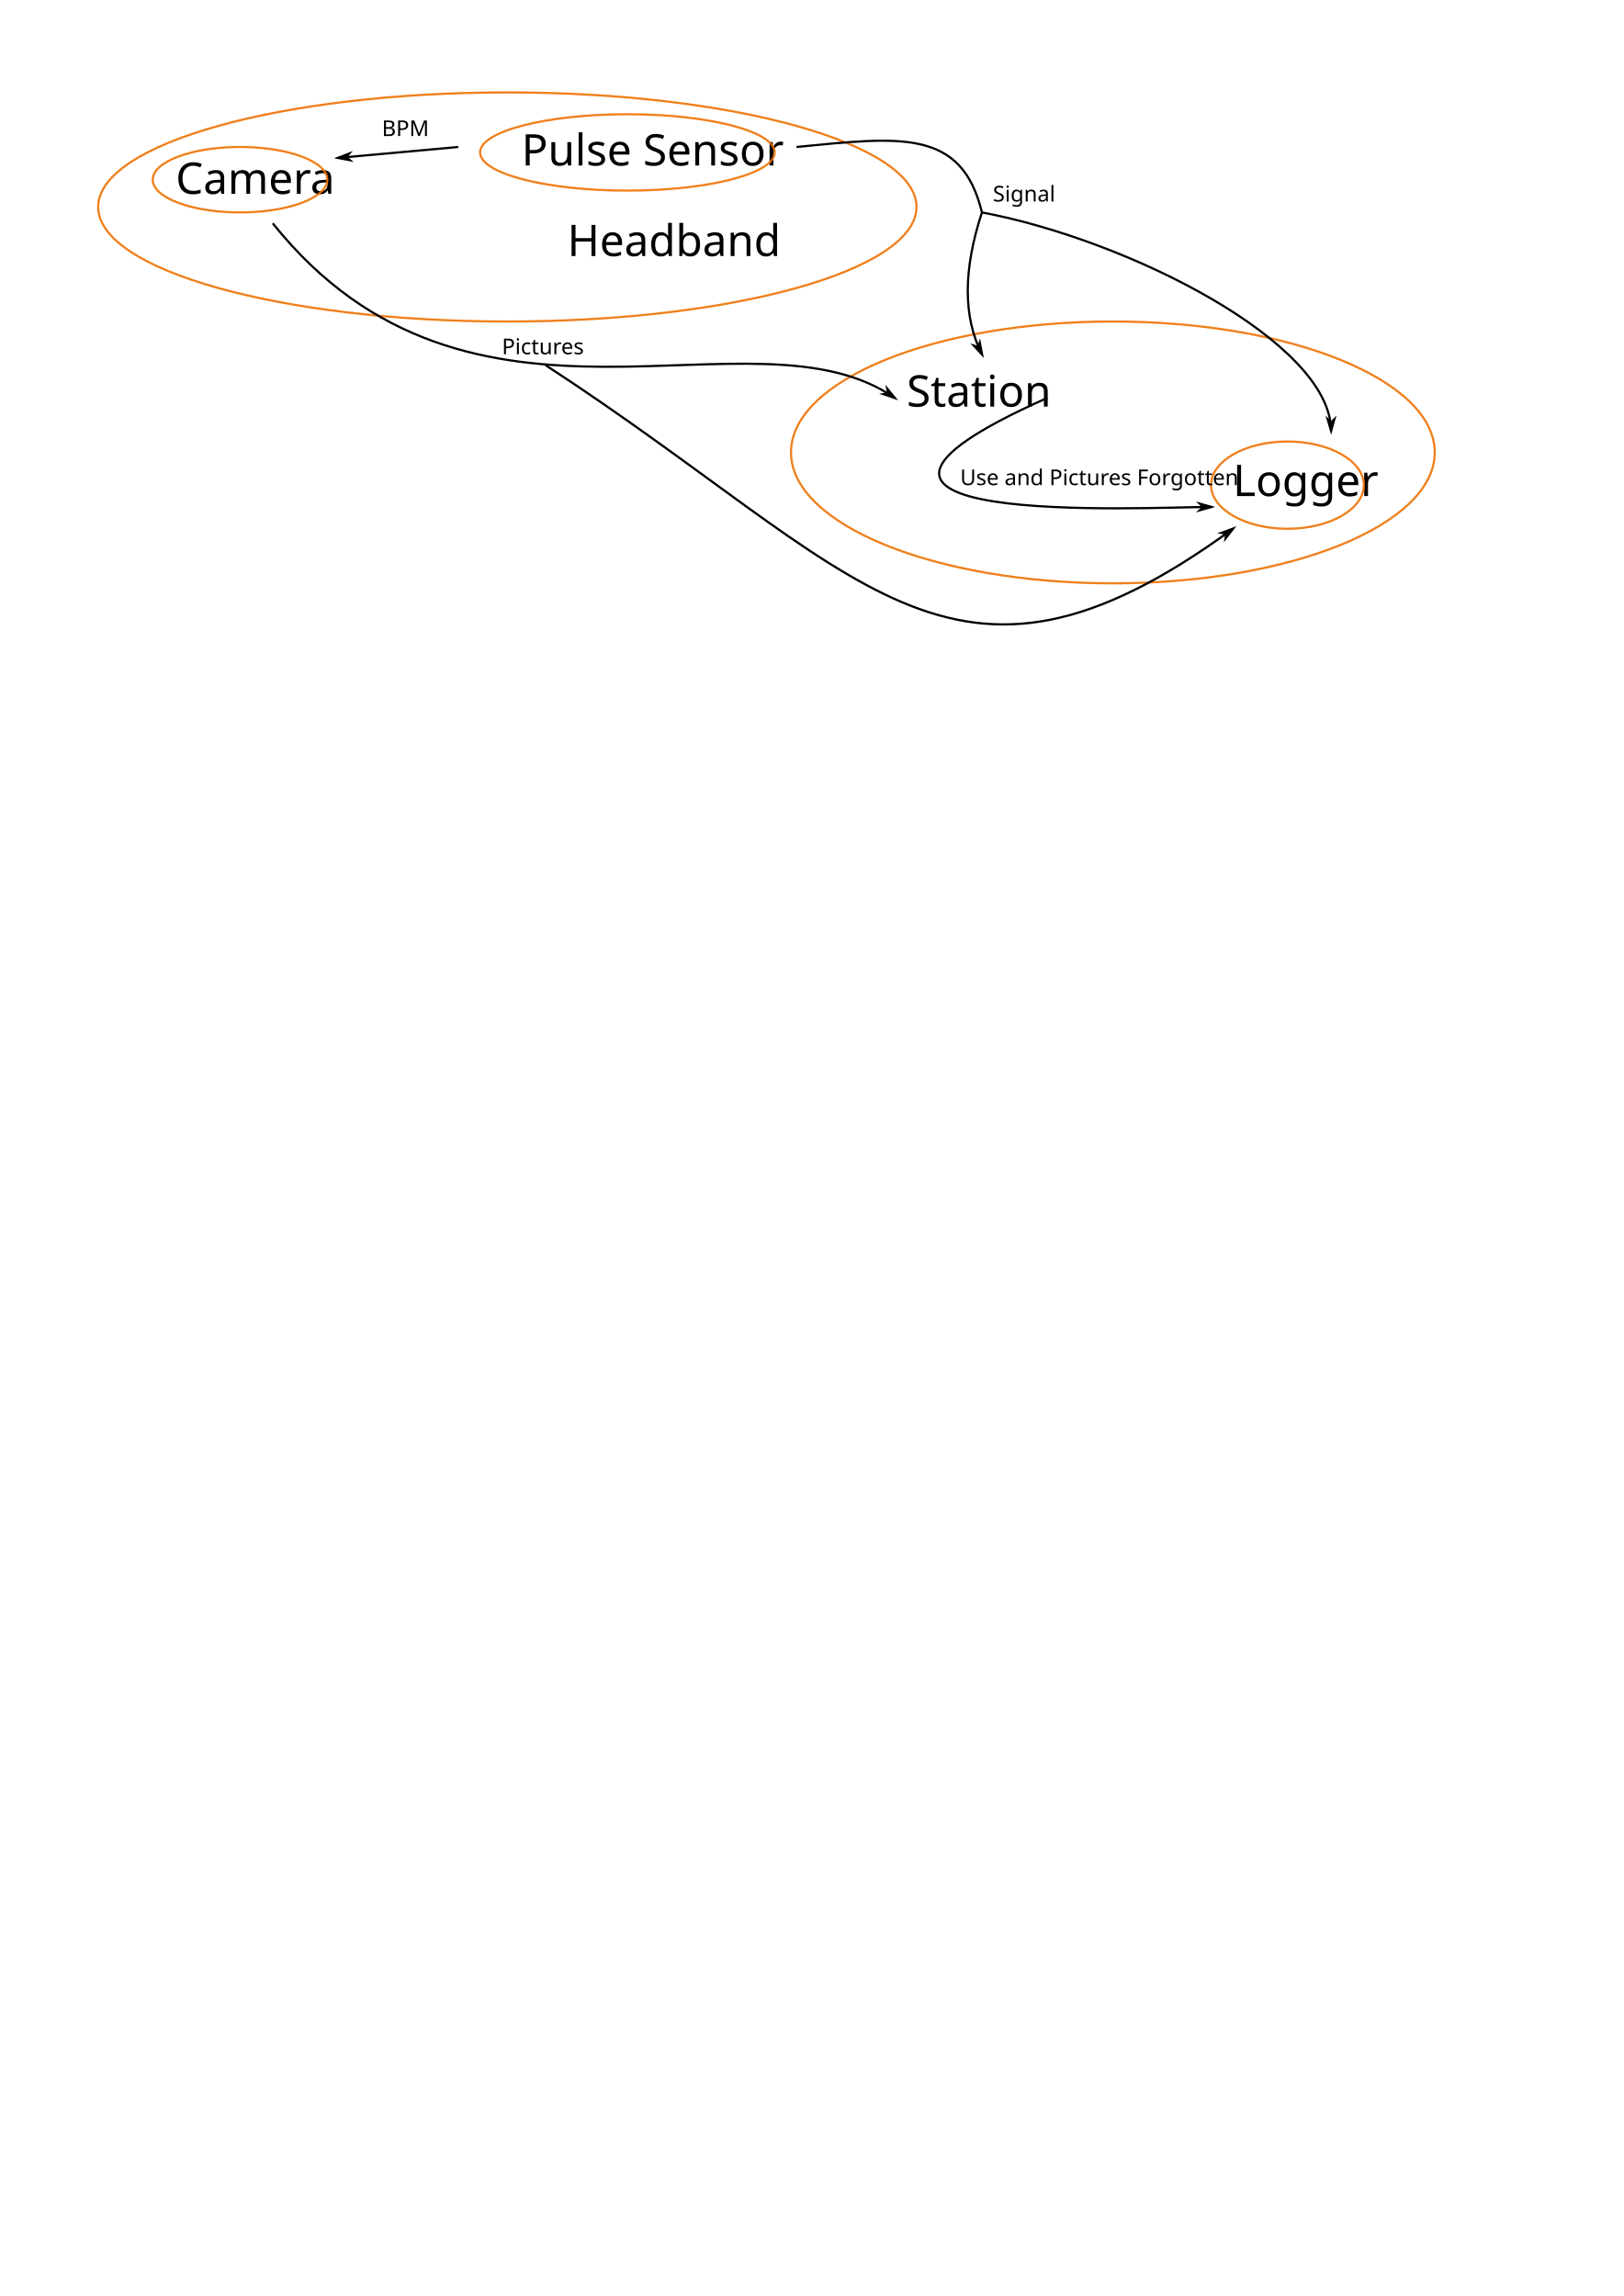
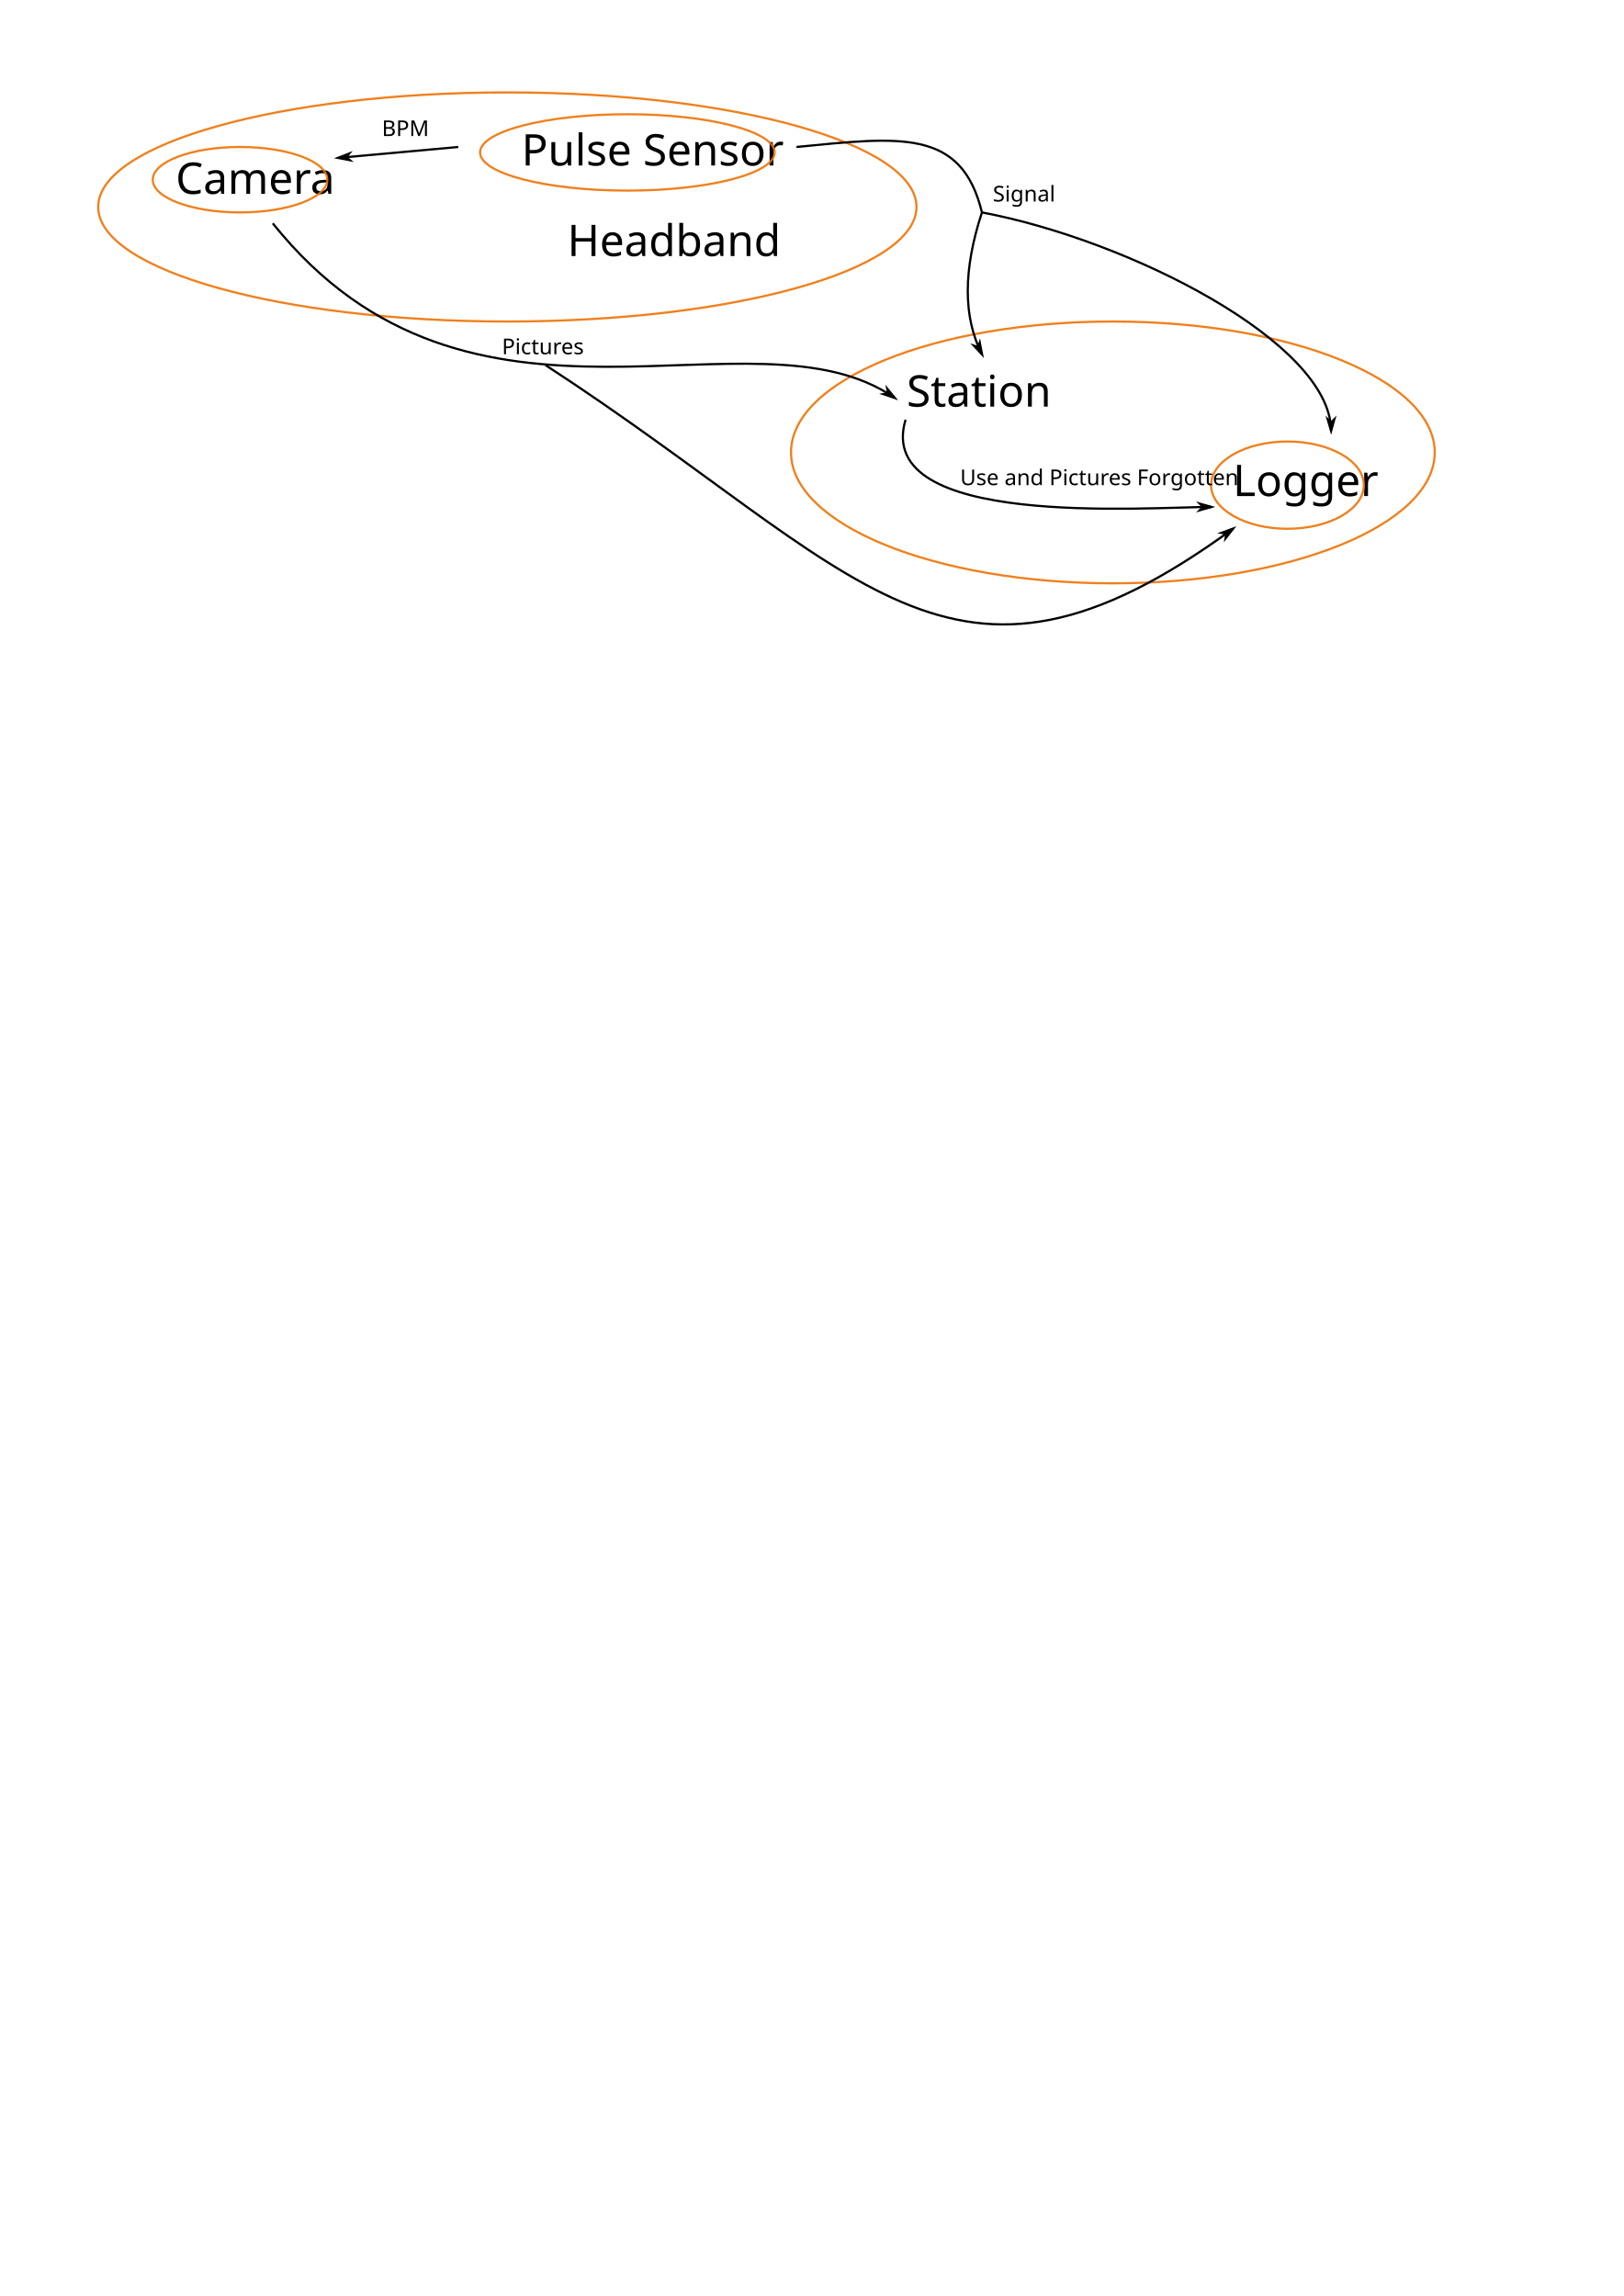
<svg xmlns="http://www.w3.org/2000/svg" width="744.094" height="1052.362" id="svg2" version="1.1">
  <defs id="defs4">
    <marker orient="auto" refY="0.0" refX="0.0" id="Arrow1Mend" style="overflow:visible;">
      <path id="path3812" d="M 0.0,0.0 L 5.0,-5.0 L -12.5,0.0 L 5.0,5.0 L 0.0,0.0 z " style="fill-rule:evenodd;stroke:#000000;stroke-width:1.0pt;" transform="scale(0.4) rotate(180) translate(10,0)" />
    </marker>
  </defs>
  <g id="layer1">
    <text xml:space="preserve" style="font-size:20px;font-style:normal;font-variant:normal;font-weight:normal;font-stretch:normal;line-height:125%;letter-spacing:0px;word-spacing:0px;fill:#000000;fill-opacity:1;stroke:none;font-family:Abel;-inkscape-font-specification:Abel" x="260" y="117.362" id="text2987">
      <tspan id="tspan2989" x="260" y="117.362">Headband</tspan>
    </text>
    <text xml:space="preserve" style="font-size:20px;font-style:normal;font-variant:normal;font-weight:normal;font-stretch:normal;line-height:125%;letter-spacing:0px;word-spacing:0px;fill:#000000;fill-opacity:1;stroke:none;font-family:Abel;-inkscape-font-specification:Abel" x="415.5" y="186.362" id="text2991">
      <tspan id="tspan2993" x="415.5" y="186.362">Station</tspan>
    </text>
    <text xml:space="preserve" style="font-size:20px;font-style:normal;font-variant:normal;font-weight:normal;font-stretch:normal;line-height:125%;letter-spacing:0px;word-spacing:0px;fill:#000000;fill-opacity:1;stroke:none;font-family:Abel;-inkscape-font-specification:Abel" x="80.5" y="88.862" id="text2995">
      <tspan id="tspan2997" x="80.5" y="88.862">Camera</tspan>
    </text>
    <text xml:space="preserve" style="font-size:20px;font-style:normal;font-variant:normal;font-weight:normal;font-stretch:normal;line-height:125%;letter-spacing:0px;word-spacing:0px;fill:#000000;fill-opacity:1;stroke:none;font-family:Abel;-inkscape-font-specification:Abel" x="239" y="75.862" id="text2999">
      <tspan id="tspan3001" x="239" y="75.862">Pulse Sensor</tspan>
    </text>
    <path style="opacity:0.89;fill:none;stroke:#ee7000;stroke-width:1;stroke-miterlimit:4;stroke-opacity:1;stroke-dasharray:none;stroke-dashoffset:0" id="path3007" d="m 420,44.862 a 187.5,52.5 0 1 1 -375,0 187.5,52.5 0 1 1 375,0 z" transform="translate(0,50)" />
    <path style="opacity:0.89;fill:none;stroke:#ee7000;stroke-width:1;stroke-miterlimit:4;stroke-opacity:1;stroke-dasharray:none;stroke-dashoffset:0" id="path3009" d="m 655,67.362 a 147.5,60 0 1 1 -295,0 147.5,60 0 1 1 295,0 z" transform="translate(2.5,140)" />
    <text xml:space="preserve" style="font-size:40px;font-style:normal;font-variant:normal;font-weight:normal;font-stretch:normal;line-height:125%;letter-spacing:0px;word-spacing:0px;fill:#000000;fill-opacity:1;stroke:none;font-family:Abel;-inkscape-font-specification:Abel" x="478" y="242.862" id="text3011">
      <tspan id="tspan3013" x="478" y="242.862" />
    </text>
    <path style="opacity:0.89;fill:none;stroke:#ee7000;stroke-width:1;stroke-miterlimit:4;stroke-opacity:1;stroke-dasharray:none;stroke-dashoffset:0" id="path3015" d="m 355,19.862 a 67.5,17.5 0 1 1 -135,0 67.5,17.5 0 1 1 135,0 z" transform="translate(0,50)" />
    <path style="opacity:0.89;fill:none;stroke:#ee7000;stroke-width:1;stroke-miterlimit:4;stroke-opacity:1;stroke-dasharray:none;stroke-dashoffset:0" id="path3017" d="m 150,32.362 a 40,15 0 1 1 -80,0 40,15 0 1 1 80,0 z" transform="translate(0,50)" />
    <g id="g5909" transform="translate(10,30)">
      <text id="text3003" y="197.362" x="555" style="font-size:20px;font-style:normal;font-variant:normal;font-weight:normal;font-stretch:normal;line-height:125%;letter-spacing:0px;word-spacing:0px;fill:#000000;fill-opacity:1;stroke:none;font-family:Abel;-inkscape-font-specification:Abel" xml:space="preserve">
        <tspan y="197.362" x="555" id="tspan3005">Logger</tspan>
      </text>
      <path transform="translate(0,50)" d="m 615,142.362 a 35,20 0 1 1 -70,0 35,20 0 1 1 70,0 z" id="path3019" style="opacity:0.89;fill:none;stroke:#ee7000;stroke-width:1;stroke-miterlimit:4;stroke-opacity:1;stroke-dasharray:none;stroke-dashoffset:0" />
    </g>
    <path style="fill:none;stroke:#000000;stroke-width:1px;stroke-linecap:butt;stroke-linejoin:miter;stroke-opacity:1;marker-end:url(#Arrow1Mend)" d="m 210,67.362 -55,5" id="path3021" />
-     <path style="fill:none;stroke:#000000;stroke-width:1px;stroke-linecap:butt;stroke-linejoin:miter;stroke-opacity:1;marker-end:url(#Arrow1Mend)" d="m 480,182.362 c -135,60 45,50 75,50" id="path4971" />
+     <path style="fill:none;stroke:#000000;stroke-width:1px;stroke-linecap:butt;stroke-linejoin:miter;stroke-opacity:1;marker-end:url(#Arrow1Mend)" d="m 415,192.362 c -15,50 110,40 140,40" id="path4971" />
    <text xml:space="preserve" style="font-size:10px;font-style:normal;font-variant:normal;font-weight:normal;font-stretch:normal;line-height:125%;letter-spacing:0px;word-spacing:0px;fill:#000000;fill-opacity:1;stroke:none;font-family:Abel;-inkscape-font-specification:Abel" x="175" y="62.362" id="text5157">
      <tspan id="tspan5159" x="175" y="62.362">BPM</tspan>
    </text>
    <path style="fill:none;stroke:#000000;stroke-width:1px;stroke-linecap:butt;stroke-linejoin:miter;stroke-opacity:1;marker-end:url(#Arrow1Mend)" d="m 125,102.362 c 90.898,113.677 220,35 285,80" id="path5161" />
    <path style="fill:none;stroke:#000000;stroke-width:1.019px;stroke-linecap:butt;stroke-linejoin:miter;stroke-opacity:1;marker-end:url(#Arrow1Mend)" d="m 250,167.362 c 145.5,94.7 185,170 315,75" id="path5163" />
    <text xml:space="preserve" style="font-size:10px;font-style:normal;font-variant:normal;font-weight:normal;font-stretch:normal;line-height:125%;letter-spacing:0px;word-spacing:0px;fill:#000000;fill-opacity:1;stroke:none;font-family:Abel;-inkscape-font-specification:Abel" x="230" y="162.362" id="text5529">
      <tspan id="tspan5531" x="230" y="162.362">Pictures</tspan>
    </text>
    <path style="fill:none;stroke:#000000;stroke-width:1px;stroke-linecap:butt;stroke-linejoin:miter;stroke-opacity:1;marker-end:url(#Arrow1Mend)" d="m 365,67.362 c 47.526,-4.633 75.629,-8.574 85,30 -8.667,26.333 -8.667,48 0,65" id="path5533" />
    <path style="fill:none;stroke:#000000;stroke-width:1px;stroke-linecap:butt;stroke-linejoin:miter;stroke-opacity:1;marker-end:url(#Arrow1Mend)" d="m 450,97.362 c 67.479,12.705 159.735,59.619 160,100" id="path5535" />
    <text xml:space="preserve" style="font-size:10px;font-style:normal;font-variant:normal;font-weight:normal;font-stretch:normal;line-height:125%;letter-spacing:0px;word-spacing:0px;fill:#000000;fill-opacity:1;stroke:none;font-family:Abel;-inkscape-font-specification:Abel" x="455" y="92.362" id="text5901">
      <tspan id="tspan5903" x="455" y="92.362">Signal</tspan>
    </text>
    <text xml:space="preserve" style="font-size:10px;font-style:normal;font-variant:normal;font-weight:normal;font-stretch:normal;line-height:125%;letter-spacing:0px;word-spacing:0px;fill:#000000;fill-opacity:1;stroke:none;font-family:Abel;-inkscape-font-specification:Abel" x="440" y="222.362" id="text5905">
      <tspan id="tspan5907" x="440" y="222.362">Use and Pictures Forgotten</tspan>
    </text>
  </g>
</svg>
